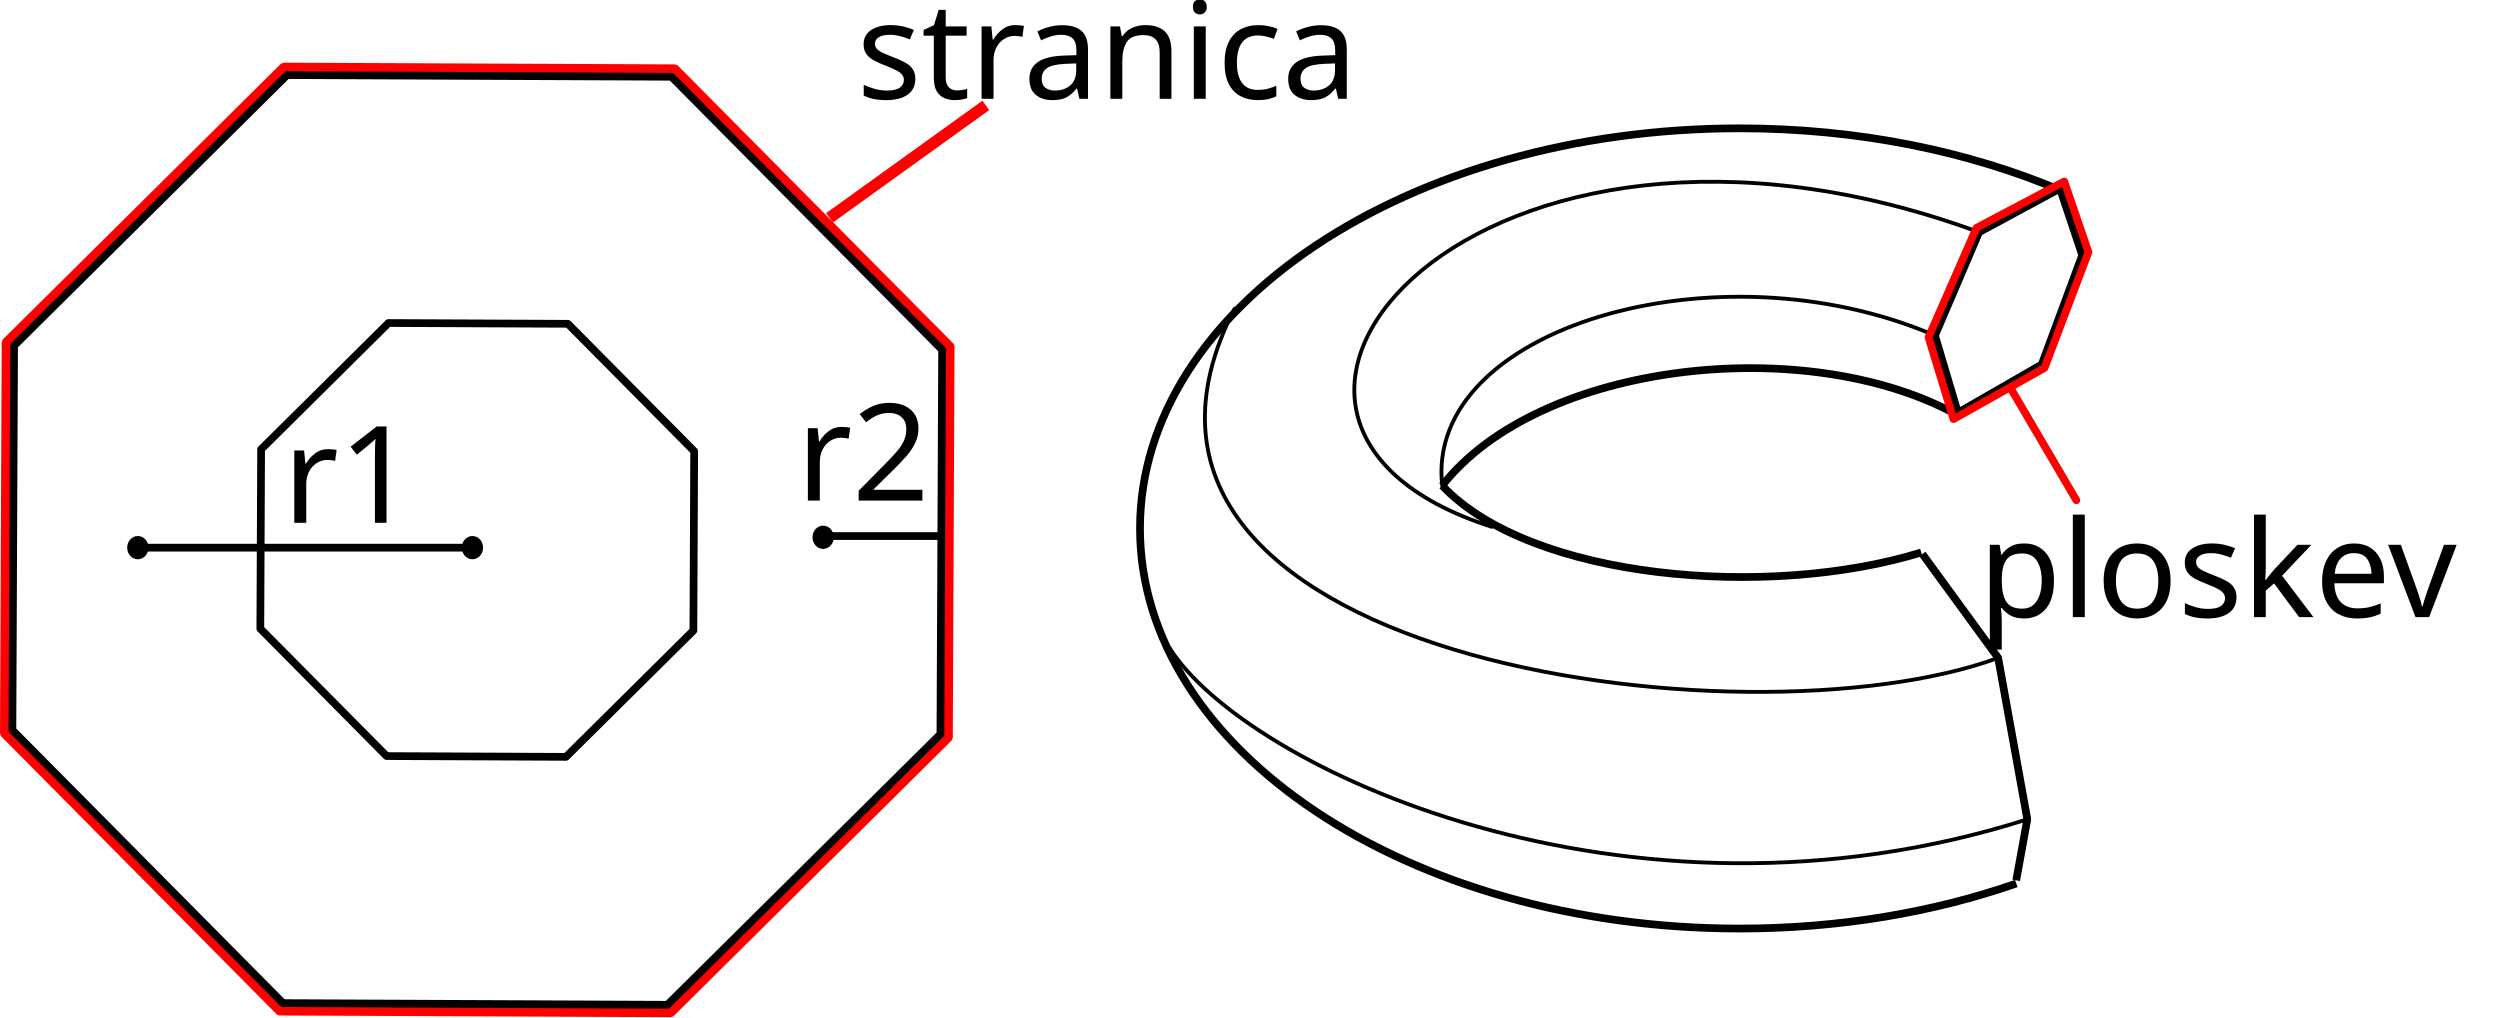
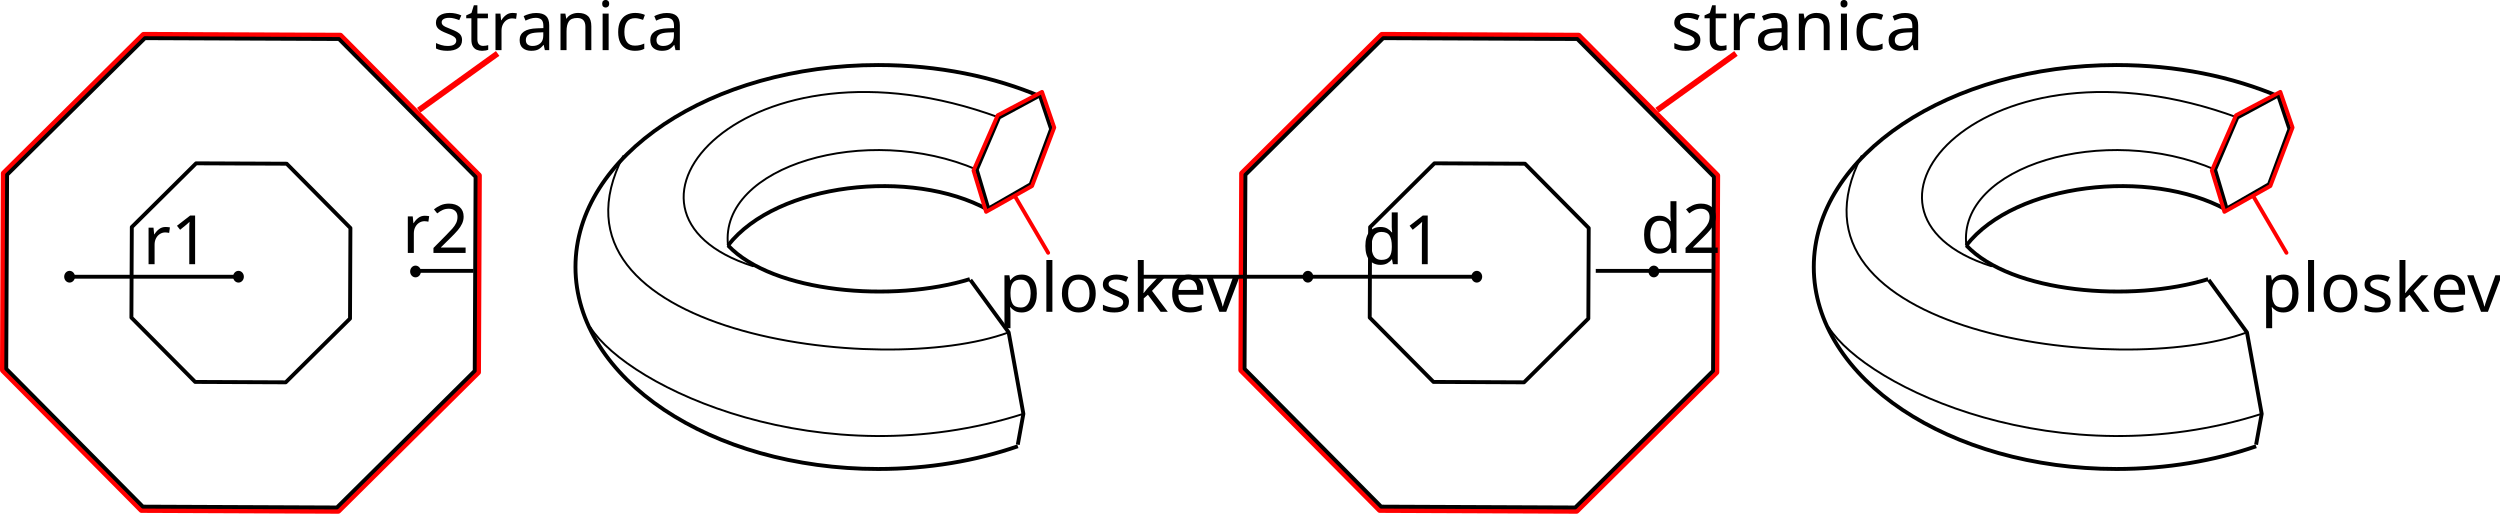
- <svg xmlns="http://www.w3.org/2000/svg" width="182.924mm" height="74.427mm" viewBox="0 0 648.155 263.719" id="svg4208" version="1.1">
+ <svg xmlns="http://www.w3.org/2000/svg" width="362mm" height="74.427mm" viewBox="0 0 1284 263.719" id="svg4208" version="1.1">
  <defs id="defs4210" />
  <g id="layer1" transform="translate(-116.8779,-295.7445)">
    <path style="opacity:1;fill:none;fill-opacity:1;fill-rule:evenodd;stroke:#000000;stroke-width:2;stroke-linecap:butt;stroke-linejoin:round;stroke-miterlimit:4;stroke-dasharray:none;stroke-dashoffset:0;stroke-opacity:1" d="m 329.389,434.73 30.722,0" id="path4815" />
    <path transform="matrix(0.9175369,-0.3753743,0.3753743,0.9175369,-150.3462,124.0126)" d="m 340.142,534.55 -94.2,39.019 -94.2,-39.019 -39.019,-94.2 39.019,-94.2 94.2,-39.019 94.2,39.019 39.019,94.2 z" id="path4762" style="opacity:1;fill:none;fill-opacity:1;fill-rule:evenodd;stroke:#ff0000;stroke-width:3.026;stroke-linecap:round;stroke-linejoin:round;stroke-miterlimit:4;stroke-dasharray:none;stroke-dashoffset:0;stroke-opacity:1" />
    <path style="opacity:1;fill:none;fill-opacity:1;fill-rule:evenodd;stroke:#000000;stroke-width:2.046;stroke-linecap:butt;stroke-linejoin:round;stroke-miterlimit:4;stroke-dasharray:none;stroke-dashoffset:0;stroke-opacity:1" id="path4760" d="m 340.142,534.55 -94.2,39.019 -94.2,-39.019 -39.019,-94.2 39.019,-94.2 94.2,-39.019 94.2,39.019 39.019,94.2 z" transform="matrix(0.9046787,-0.3701139,0.3701139,0.9046787,-144.8674,128.381)" />
    <path style="opacity:1;fill:none;fill-opacity:1;fill-rule:evenodd;stroke:#ff0000;stroke-width:3;stroke-linecap:butt;stroke-linejoin:round;stroke-miterlimit:4;stroke-dasharray:none;stroke-dashoffset:0;stroke-opacity:1" d="m 331.951,352.209 40.516,-29.143" id="path4764" />
    <text xml:space="preserve" style="font-size:35px;font-style:normal;font-variant:normal;font-weight:normal;font-stretch:normal;line-height:125%;letter-spacing:0px;word-spacing:0px;fill:#000000;fill-opacity:1;stroke:none;font-family:sans-serif;-inkscape-font-specification:sans-serif" x="339" y="321.362" id="text4770">
      <tspan id="tspan4772" x="339" y="321.362">stranica</tspan>
    </text>
    <path style="opacity:1;fill:none;fill-opacity:1;fill-rule:evenodd;stroke:#000000;stroke-width:4.385;stroke-linecap:round;stroke-linejoin:round;stroke-miterlimit:4;stroke-dasharray:none;stroke-dashoffset:0;stroke-opacity:1" id="path4783" d="m 340.142,534.55 -94.2,39.019 -94.2,-39.019 -39.019,-94.2 39.019,-94.2 94.2,-39.019 94.2,39.019 39.019,94.2 z" transform="matrix(0.4221617,-0.1727109,0.1727109,0.4221617,60.73025,292.308)" />
    <path style="opacity:1;fill:none;fill-opacity:1;fill-rule:evenodd;stroke:#000000;stroke-width:2;stroke-linecap:butt;stroke-linejoin:round;stroke-miterlimit:4;stroke-dasharray:none;stroke-dashoffset:0;stroke-opacity:1" d="m 152.611,437.73 86.389,0" id="path4785" />
    <ellipse ry="3.016" rx="2.764" cy="437.73" cx="152.611" id="path4146" style="opacity:1;fill:#000000;fill-opacity:1;fill-rule:evenodd;stroke:none;stroke-width:1;stroke-linecap:round;stroke-linejoin:round;stroke-miterlimit:4;stroke-dasharray:none;stroke-dashoffset:0;stroke-opacity:1" d="m 155.375,437.73 c 0,1.666 -1.238,3.016 -2.764,3.016 -1.527,0 -2.764,-1.35 -2.764,-3.016 0,-1.666 1.238,-3.016 2.764,-3.016 1.527,0 2.764,1.35 2.764,3.016 z" />
    <ellipse style="opacity:1;fill:#000000;fill-opacity:1;fill-rule:evenodd;stroke:none;stroke-width:1;stroke-linecap:round;stroke-linejoin:round;stroke-miterlimit:4;stroke-dasharray:none;stroke-dashoffset:0;stroke-opacity:1" id="ellipse4793" cx="239.361" cy="437.73" rx="2.764" ry="3.016" d="m 242.125,437.73 c 0,1.666 -1.238,3.016 -2.764,3.016 -1.527,0 -2.764,-1.35 -2.764,-3.016 0,-1.666 1.238,-3.016 2.764,-3.016 1.527,0 2.764,1.35 2.764,3.016 z" />
    <text xml:space="preserve" style="font-style:normal;font-variant:normal;font-weight:normal;font-stretch:normal;font-size:27.683px;line-height:125%;font-family:sans-serif;-inkscape-font-specification:sans-serif;letter-spacing:0px;word-spacing:0px;fill:#000000;fill-opacity:1;stroke:none;stroke-width:1px;stroke-linecap:butt;stroke-linejoin:miter;stroke-opacity:1" x="190.21" y="431.295" id="text4167">
      <tspan id="tspan4169" x="190.21" y="431.295" style="font-size:35px">r1</tspan>
    </text>
    <ellipse style="opacity:1;fill:#000000;fill-opacity:1;fill-rule:evenodd;stroke:none;stroke-width:1;stroke-linecap:round;stroke-linejoin:round;stroke-miterlimit:4;stroke-dasharray:none;stroke-dashoffset:0;stroke-opacity:1" id="ellipse4813" cx="330.288" cy="435.043" rx="2.764" ry="3.016" d="m 333.052,435.043 c 0,1.666 -1.238,3.016 -2.764,3.016 -1.527,0 -2.764,-1.35 -2.764,-3.016 0,-1.666 1.238,-3.016 2.764,-3.016 1.527,0 2.764,1.35 2.764,3.016 z" />
    <text id="text4817" y="425.534" x="323.358" style="font-style:normal;font-variant:normal;font-weight:normal;font-stretch:normal;font-size:27.683px;line-height:125%;font-family:sans-serif;-inkscape-font-specification:sans-serif;letter-spacing:0px;word-spacing:0px;fill:#000000;fill-opacity:1;stroke:none;stroke-width:1px;stroke-linecap:butt;stroke-linejoin:miter;stroke-opacity:1" xml:space="preserve">
      <tspan y="425.534" x="323.358" id="tspan4819" style="font-size:35px">r2</tspan>
    </text>
    <path style="opacity:1;fill:none;fill-opacity:1;fill-rule:evenodd;stroke:#000000;stroke-width:2;stroke-linecap:butt;stroke-linejoin:round;stroke-miterlimit:4;stroke-dasharray:none;stroke-dashoffset:0;stroke-opacity:1" d="m 639.638,524.81 c -21.459,7.457 -45.852,11.672 -71.721,11.672 -85.868,0 -155.479,-46.443 -155.479,-103.734 0,-57.291 69.61,-103.734 155.479,-103.734 30.844,0 59.59,5.992 83.765,16.327" id="path4832" />
    <path style="opacity:1;fill:none;fill-opacity:1;fill-rule:evenodd;stroke:#000000;stroke-width:2;stroke-linecap:butt;stroke-linejoin:round;stroke-miterlimit:4;stroke-dasharray:none;stroke-dashoffset:0;stroke-opacity:1" d="m 490.79,421.656 c 23.071,24.446 84.712,29.527 124.198,17.315" id="path4834" />
    <path style="opacity:1;fill:none;fill-opacity:1;fill-rule:evenodd;stroke:#000000;stroke-width:2;stroke-linecap:butt;stroke-linejoin:round;stroke-miterlimit:4;stroke-dasharray:none;stroke-dashoffset:0;stroke-opacity:1" d="m 490.79,421.656 c 25.215,-32.221 94.427,-39.766 133.368,-18.411" id="path4836" />
    <path style="opacity:1;fill:none;fill-opacity:1;fill-rule:evenodd;stroke:#000000;stroke-width:2;stroke-linecap:butt;stroke-linejoin:round;stroke-miterlimit:4;stroke-dasharray:none;stroke-dashoffset:0;stroke-opacity:1" d="m 615.278,439.381 19.643,26.93 7.565,41.847 -2.878,15.83" id="path4838" />
    <path style="opacity:1;fill:none;fill-opacity:1;fill-rule:evenodd;stroke:#000000;stroke-width:2;stroke-linecap:butt;stroke-linejoin:round;stroke-miterlimit:4;stroke-dasharray:none;stroke-dashoffset:0;stroke-opacity:1" d="m 624.491,402.75 -5.954,-20.015 11.444,-26.78 20.967,-11.343 5.784,17.278 -10.499,28.341 z" id="path4840" />
    <path style="opacity:1;fill:none;fill-opacity:1;fill-rule:evenodd;stroke:#000000;stroke-width:1;stroke-linecap:round;stroke-linejoin:round;stroke-miterlimit:4;stroke-dasharray:none;stroke-dashoffset:0;stroke-opacity:1" d="m 634.921,466.312 c -65.588,24.125 -244.668,0.287 -197.99,-90.504" id="path4849" />
    <path style="opacity:1;fill:none;fill-opacity:1;fill-rule:evenodd;stroke:#000000;stroke-width:1;stroke-linecap:round;stroke-linejoin:round;stroke-miterlimit:4;stroke-dasharray:none;stroke-dashoffset:0;stroke-opacity:1" d="M 642.486,508.158 C 538.519,541.285 439.687,494.704 420.1,463.736" id="path4851" />
    <path style="opacity:1;fill:none;fill-opacity:1;fill-rule:evenodd;stroke:#000000;stroke-width:1;stroke-linecap:round;stroke-linejoin:round;stroke-miterlimit:4;stroke-dasharray:none;stroke-dashoffset:0;stroke-opacity:1" d="M 629.98,355.955 C 499.802,308.105 416.964,404.727 503.617,432.319" id="path4853" />
    <path style="opacity:1;fill:none;fill-opacity:1;fill-rule:evenodd;stroke:#000000;stroke-width:1;stroke-linecap:round;stroke-linejoin:round;stroke-miterlimit:4;stroke-dasharray:none;stroke-dashoffset:0;stroke-opacity:1" d="M 618.536,382.735 C 562.003,358.404 486.158,380.88 490.79,421.656" id="path4855" />
    <path id="path4857" d="m 623.336,404.408 -6.465,-21.208 12.426,-28.377 22.767,-12.02 6.28,18.308 -11.4,30.031 z" style="opacity:1;fill:none;fill-opacity:1;fill-rule:evenodd;stroke:#ff0000;stroke-width:2;stroke-linecap:butt;stroke-linejoin:round;stroke-miterlimit:4;stroke-dasharray:none;stroke-dashoffset:0;stroke-opacity:1" />
    <path style="opacity:1;fill:none;fill-opacity:1;fill-rule:evenodd;stroke:#ff0000;stroke-width:2;stroke-linecap:round;stroke-linejoin:round;stroke-miterlimit:4;stroke-dasharray:none;stroke-dashoffset:0;stroke-opacity:1" d="m 638.428,396.841 16.772,28.596" id="path4859" />
    <text xml:space="preserve" style="font-size:35px;font-style:normal;font-variant:normal;font-weight:normal;font-stretch:normal;line-height:125%;letter-spacing:0px;word-spacing:0px;fill:#000000;fill-opacity:1;stroke:none;font-family:sans-serif;-inkscape-font-specification:sans-serif" x="629.798" y="455.751" id="text4770-4">
      <tspan id="tspan4772-9" x="629.798" y="455.751">ploskev</tspan>
    </text>
+     <g id="g_diameter" transform="translate(636,0)">
+       <path style="opacity:1;fill:none;fill-opacity:1;fill-rule:evenodd;stroke:#000000;stroke-width:2;stroke-linecap:butt;stroke-linejoin:round;stroke-miterlimit:4;stroke-dasharray:none;stroke-dashoffset:0;stroke-opacity:1" d="m 300.464,434.73 59.646,0" id="d_path_d2" />
+       <path transform="matrix(0.9175369,-0.3753743,0.3753743,0.9175369,-150.3462,124.0126)" d="m 340.142,534.55 -94.2,39.019 -94.2,-39.019 -39.019,-94.2 39.019,-94.2 94.2,-39.019 94.2,39.019 39.019,94.2 z" id="d_path4762" style="opacity:1;fill:none;fill-opacity:1;fill-rule:evenodd;stroke:#ff0000;stroke-width:3.026;stroke-linecap:round;stroke-linejoin:round;stroke-miterlimit:4;stroke-dasharray:none;stroke-dashoffset:0;stroke-opacity:1" />
+       <path style="opacity:1;fill:none;fill-opacity:1;fill-rule:evenodd;stroke:#000000;stroke-width:2.046;stroke-linecap:butt;stroke-linejoin:round;stroke-miterlimit:4;stroke-dasharray:none;stroke-dashoffset:0;stroke-opacity:1" id="d_path4760" d="m 340.142,534.55 -94.2,39.019 -94.2,-39.019 -39.019,-94.2 39.019,-94.2 94.2,-39.019 94.2,39.019 39.019,94.2 z" transform="matrix(0.9046787,-0.3701139,0.3701139,0.9046787,-144.8674,128.381)" />
+       <path style="opacity:1;fill:none;fill-opacity:1;fill-rule:evenodd;stroke:#ff0000;stroke-width:3;stroke-linecap:butt;stroke-linejoin:round;stroke-miterlimit:4;stroke-dasharray:none;stroke-dashoffset:0;stroke-opacity:1" d="m 331.951,352.209 40.516,-29.143" id="d_path4764" />
+       <text xml:space="preserve" style="font-style:normal;font-variant:normal;font-weight:normal;font-stretch:normal;font-size:35px;line-height:125%;font-family:sans-serif;-inkscape-font-specification:sans-serif;letter-spacing:0px;word-spacing:0px;fill:#000000;fill-opacity:1;stroke:none;stroke-width:1px;stroke-linecap:butt;stroke-linejoin:miter;stroke-opacity:1" x="339" y="321.362" id="d_text_sides">
+         <tspan id="d_tspan_sides" x="339" y="321.362">stranica</tspan>
+       </text>
+       <path style="opacity:1;fill:none;fill-opacity:1;fill-rule:evenodd;stroke:#000000;stroke-width:4.385;stroke-linecap:round;stroke-linejoin:round;stroke-miterlimit:4;stroke-dasharray:none;stroke-dashoffset:0;stroke-opacity:1" id="d_path4783" d="m 340.142,534.55 -94.2,39.019 -94.2,-39.019 -39.019,-94.2 39.019,-94.2 94.2,-39.019 94.2,39.019 39.019,94.2 z" transform="matrix(0.4221617,-0.1727109,0.1727109,0.4221617,60.73025,292.308)" />
+       <path style="opacity:1;fill:none;fill-opacity:1;fill-rule:evenodd;stroke:#000000;stroke-width:2;stroke-linecap:butt;stroke-linejoin:round;stroke-miterlimit:4;stroke-dasharray:none;stroke-dashoffset:0;stroke-opacity:1" d="m 65.861,437.73 173.5,0" id="d_path_d1" />
+       <ellipse ry="3.016" rx="2.764" cy="437.73" cx="152.611" id="d_dot_center" style="opacity:1;fill:#000000;fill-opacity:1;fill-rule:evenodd;stroke:none;stroke-width:1;stroke-linecap:round;stroke-linejoin:round;stroke-miterlimit:4;stroke-dasharray:none;stroke-dashoffset:0;stroke-opacity:1" />
+       <ellipse style="opacity:1;fill:#000000;fill-opacity:1;fill-rule:evenodd;stroke:none;stroke-width:1;stroke-linecap:round;stroke-linejoin:round;stroke-miterlimit:4;stroke-dasharray:none;stroke-dashoffset:0;stroke-opacity:1" id="d_dot_tube" cx="239.361" cy="437.73" rx="2.764" ry="3.016" />
+       <text xml:space="preserve" style="font-style:normal;font-variant:normal;font-weight:normal;font-stretch:normal;font-size:27.683px;line-height:125%;font-family:sans-serif;-inkscape-font-specification:sans-serif;letter-spacing:0px;word-spacing:0px;fill:#000000;fill-opacity:1;stroke:none;stroke-width:1px;stroke-linecap:butt;stroke-linejoin:miter;stroke-opacity:1" x="180.21" y="431.295" id="d_text_d1">
+         <tspan id="d_tspan_d1" x="180.21" y="431.295" style="font-size:35px">d1</tspan>
+       </text>
+       <ellipse style="opacity:1;fill:#000000;fill-opacity:1;fill-rule:evenodd;stroke:none;stroke-width:1;stroke-linecap:round;stroke-linejoin:round;stroke-miterlimit:4;stroke-dasharray:none;stroke-dashoffset:0;stroke-opacity:1" id="d_dot_d2" cx="330.288" cy="435.043" rx="2.764" ry="3.016" />
+       <text xml:space="preserve" style="font-style:normal;font-variant:normal;font-weight:normal;font-stretch:normal;font-size:27.683px;line-height:125%;font-family:sans-serif;-inkscape-font-specification:sans-serif;letter-spacing:0px;word-spacing:0px;fill:#000000;fill-opacity:1;stroke:none;stroke-width:1px;stroke-linecap:butt;stroke-linejoin:miter;stroke-opacity:1" x="323.358" y="425.534" id="d_text_d2">
+         <tspan y="425.534" x="323.358" id="d_tspan_d2" style="font-size:35px">d2</tspan>
+       </text>
+       <path style="opacity:1;fill:none;fill-opacity:1;fill-rule:evenodd;stroke:#000000;stroke-width:2;stroke-linecap:butt;stroke-linejoin:round;stroke-miterlimit:4;stroke-dasharray:none;stroke-dashoffset:0;stroke-opacity:1" d="m 639.638,524.81 c -21.459,7.457 -45.852,11.672 -71.721,11.672 -85.868,0 -155.479,-46.443 -155.479,-103.734 0,-57.291 69.61,-103.734 155.479,-103.734 30.844,0 59.59,5.992 83.765,16.327" id="d_path4832" />
+       <path style="opacity:1;fill:none;fill-opacity:1;fill-rule:evenodd;stroke:#000000;stroke-width:2;stroke-linecap:butt;stroke-linejoin:round;stroke-miterlimit:4;stroke-dasharray:none;stroke-dashoffset:0;stroke-opacity:1" d="m 490.79,421.656 c 23.071,24.446 84.712,29.527 124.198,17.315" id="d_path4834" />
+       <path style="opacity:1;fill:none;fill-opacity:1;fill-rule:evenodd;stroke:#000000;stroke-width:2;stroke-linecap:butt;stroke-linejoin:round;stroke-miterlimit:4;stroke-dasharray:none;stroke-dashoffset:0;stroke-opacity:1" d="m 490.79,421.656 c 25.215,-32.221 94.427,-39.766 133.368,-18.411" id="d_path4836" />
+       <path style="opacity:1;fill:none;fill-opacity:1;fill-rule:evenodd;stroke:#000000;stroke-width:2;stroke-linecap:butt;stroke-linejoin:round;stroke-miterlimit:4;stroke-dasharray:none;stroke-dashoffset:0;stroke-opacity:1" d="m 615.278,439.381 19.643,26.93 7.565,41.847 -2.878,15.83" id="d_path4838" />
+       <path style="opacity:1;fill:none;fill-opacity:1;fill-rule:evenodd;stroke:#000000;stroke-width:2;stroke-linecap:butt;stroke-linejoin:round;stroke-miterlimit:4;stroke-dasharray:none;stroke-dashoffset:0;stroke-opacity:1" d="m 624.491,402.75 -5.954,-20.015 11.444,-26.78 20.967,-11.343 5.784,17.278 -10.499,28.341 z" id="d_path4840" />
+       <path style="opacity:1;fill:none;fill-opacity:1;fill-rule:evenodd;stroke:#000000;stroke-width:1;stroke-linecap:round;stroke-linejoin:round;stroke-miterlimit:4;stroke-dasharray:none;stroke-dashoffset:0;stroke-opacity:1" d="m 634.921,466.312 c -65.588,24.125 -244.668,0.287 -197.99,-90.504" id="d_path4849" />
+       <path style="opacity:1;fill:none;fill-opacity:1;fill-rule:evenodd;stroke:#000000;stroke-width:1;stroke-linecap:round;stroke-linejoin:round;stroke-miterlimit:4;stroke-dasharray:none;stroke-dashoffset:0;stroke-opacity:1" d="M 642.486,508.158 C 538.519,541.285 439.687,494.704 420.1,463.736" id="d_path4851" />
+       <path style="opacity:1;fill:none;fill-opacity:1;fill-rule:evenodd;stroke:#000000;stroke-width:1;stroke-linecap:round;stroke-linejoin:round;stroke-miterlimit:4;stroke-dasharray:none;stroke-dashoffset:0;stroke-opacity:1" d="M 629.98,355.955 C 499.802,308.105 416.964,404.727 503.617,432.319" id="d_path4853" />
+       <path style="opacity:1;fill:none;fill-opacity:1;fill-rule:evenodd;stroke:#000000;stroke-width:1;stroke-linecap:round;stroke-linejoin:round;stroke-miterlimit:4;stroke-dasharray:none;stroke-dashoffset:0;stroke-opacity:1" d="M 618.536,382.735 C 562.003,358.404 486.158,380.88 490.79,421.656" id="d_path4855" />
+       <path id="d_path4857" d="m 623.336,404.408 -6.465,-21.208 12.426,-28.377 22.767,-12.02 6.28,18.308 -11.4,30.031 z" style="opacity:1;fill:none;fill-opacity:1;fill-rule:evenodd;stroke:#ff0000;stroke-width:2;stroke-linecap:butt;stroke-linejoin:round;stroke-miterlimit:4;stroke-dasharray:none;stroke-dashoffset:0;stroke-opacity:1" />
+       <path style="opacity:1;fill:none;fill-opacity:1;fill-rule:evenodd;stroke:#ff0000;stroke-width:2;stroke-linecap:round;stroke-linejoin:round;stroke-miterlimit:4;stroke-dasharray:none;stroke-dashoffset:0;stroke-opacity:1" d="m 638.428,396.841 16.772,28.596" id="d_path4859" />
+       <text xml:space="preserve" style="font-style:normal;font-variant:normal;font-weight:normal;font-stretch:normal;font-size:35px;line-height:125%;font-family:sans-serif;-inkscape-font-specification:sans-serif;letter-spacing:0px;word-spacing:0px;fill:#000000;fill-opacity:1;stroke:none;stroke-width:1px;stroke-linecap:butt;stroke-linejoin:miter;stroke-opacity:1" x="641.798" y="455.751" id="d_text_faces">
+         <tspan id="d_tspan_faces" x="641.798" y="455.751">ploskev</tspan>
+       </text>
+     </g>
  </g>
</svg>
